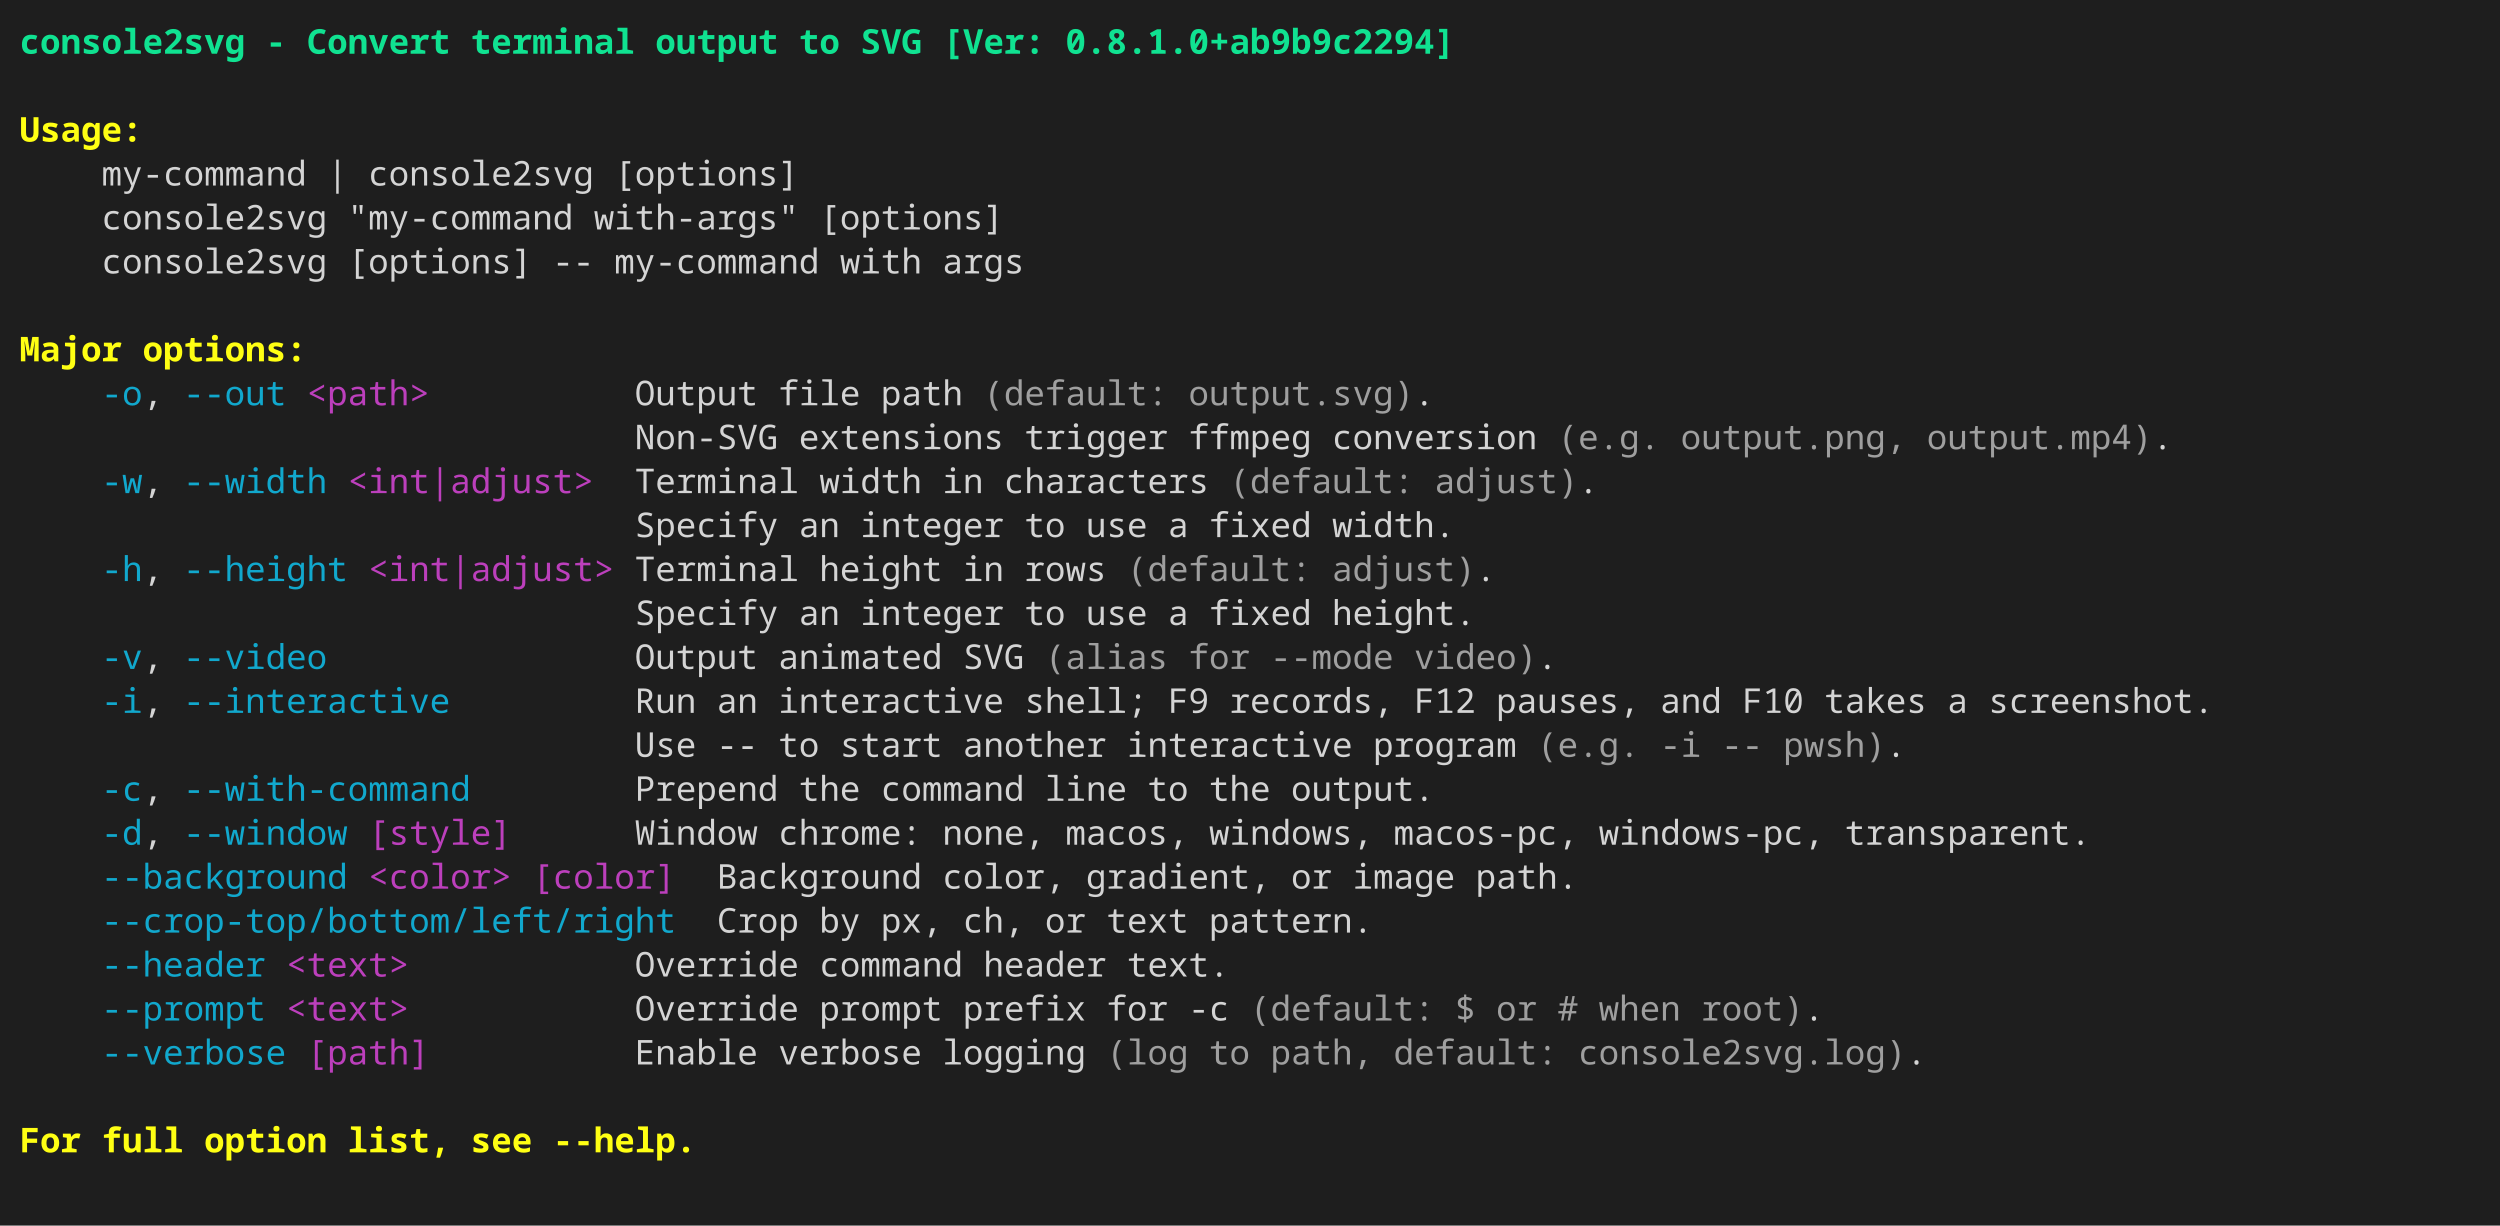
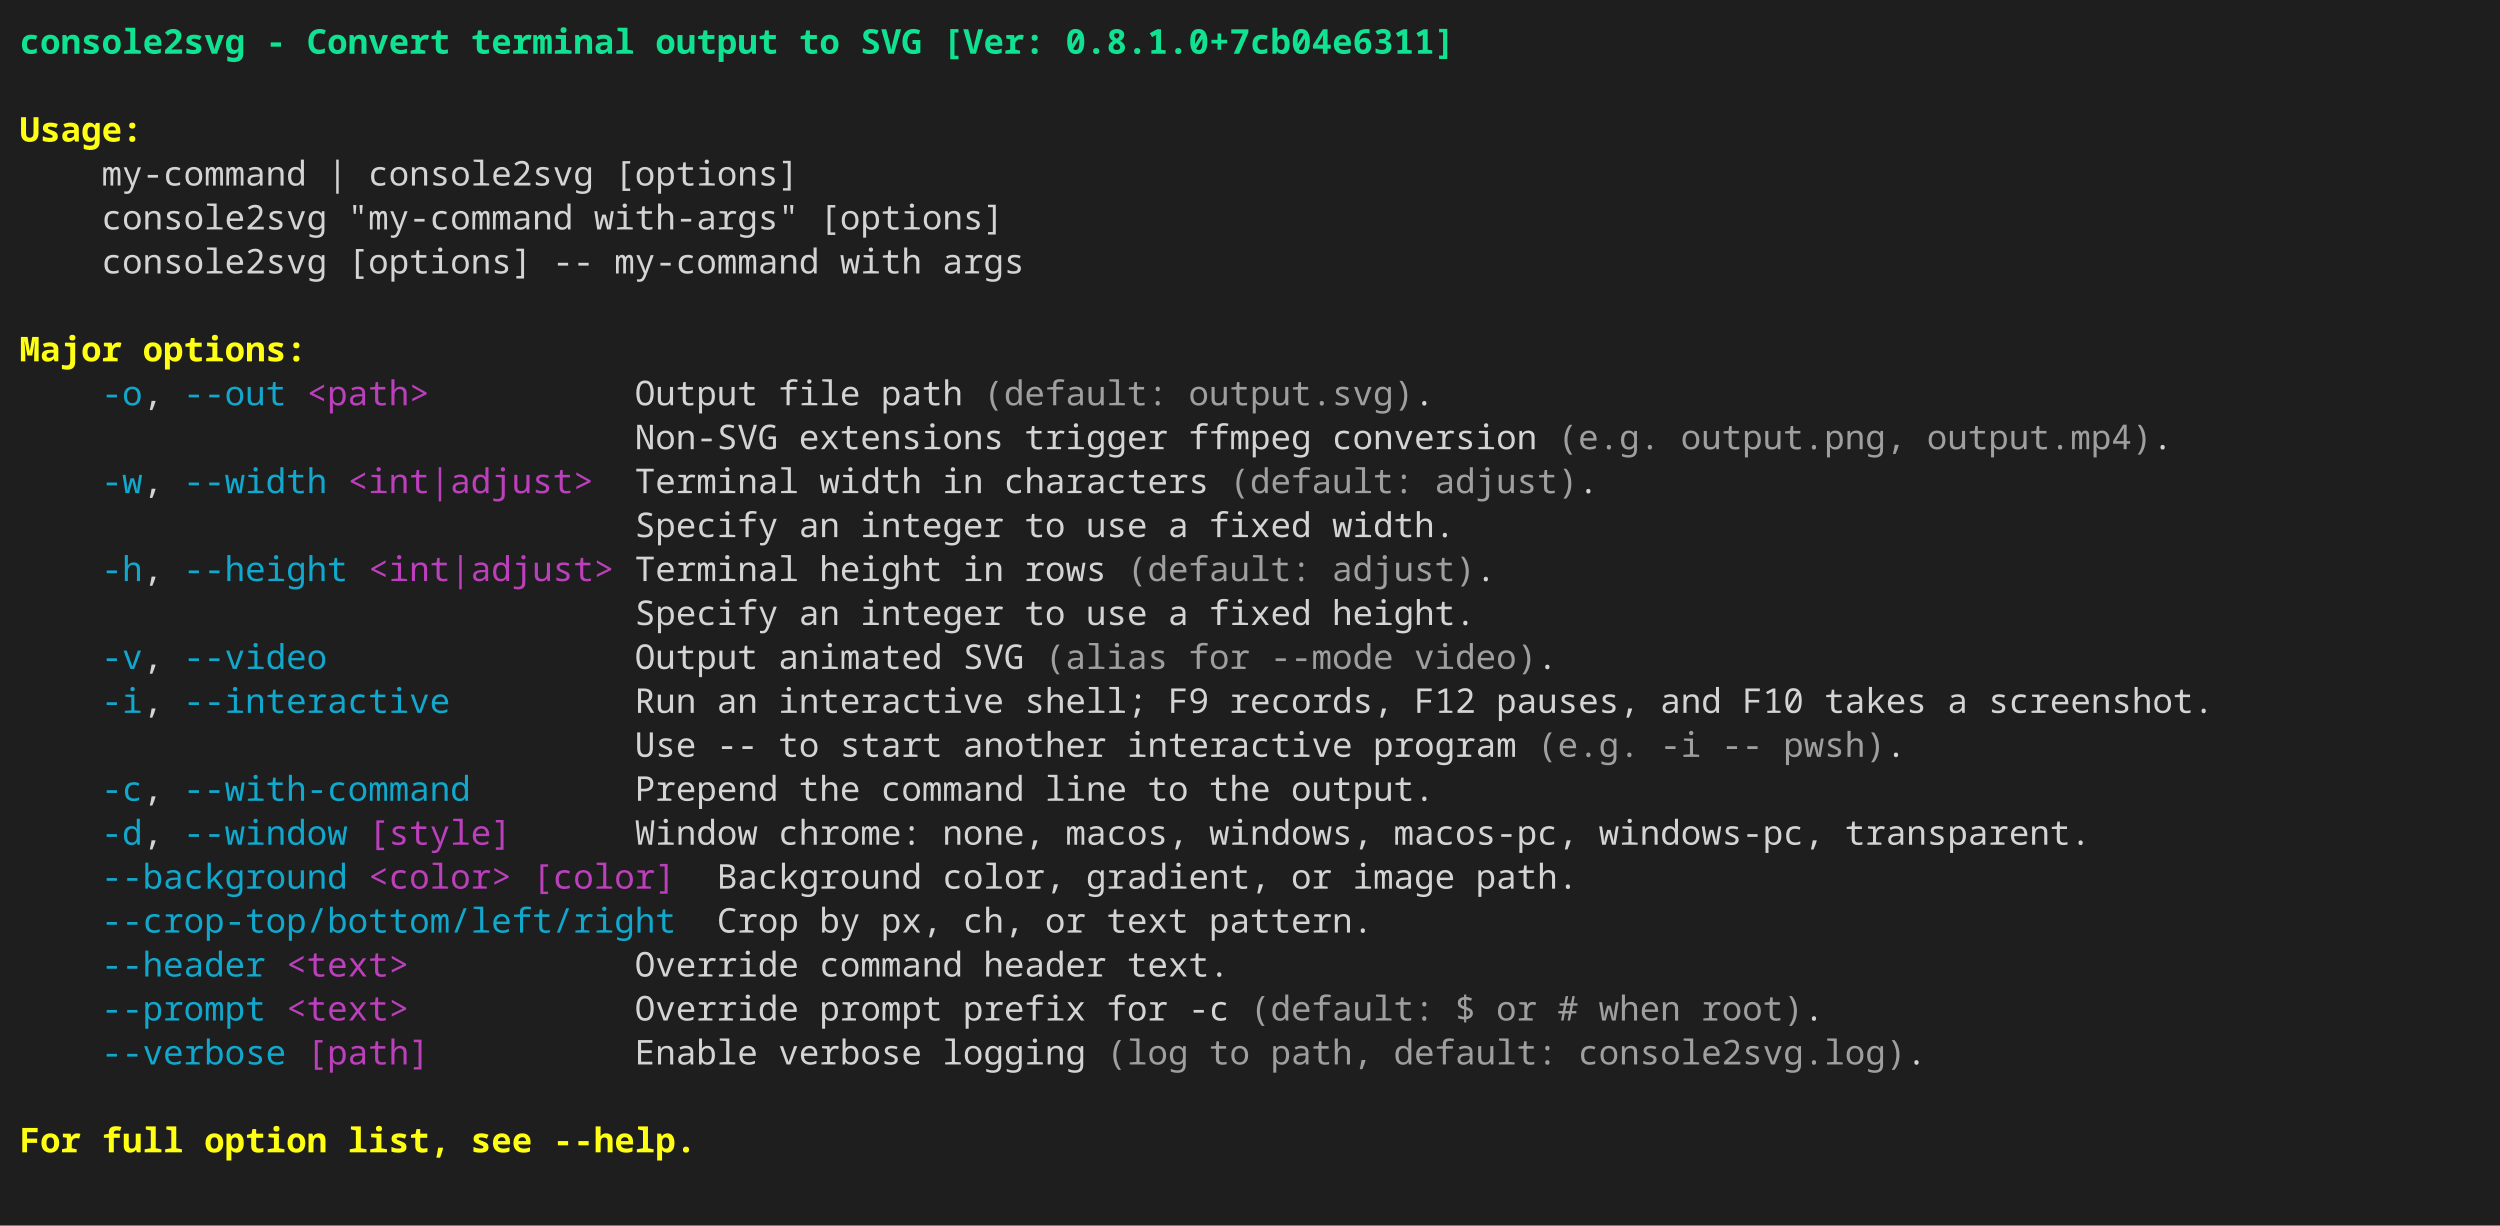
<svg xmlns="http://www.w3.org/2000/svg" width="1024" height="502" viewBox="0 0 1024 502" role="img" aria-label="console2svg output">
  <style>
.c2.c { font-family: "JetBrains Mono","Cascadia Mono","Segoe UI Mono","Noto Sans Mono","SFMono-Regular",Menlo,Consolas,"DejaVu Sans Mono","Liberation Mono",monospace; font-size: 14px; }
.c2 text { dominant-baseline: alphabetic; }
.c2 .q { shape-rendering: crispEdges; }
.c2 .w { white-space: pre; }
.c2 .aa{fill:#10E291;font-weight:bold}
.c2 .ab{fill:#FFFF13;font-weight:bold}
.c2 .ac{fill:#d4d4d4}
.c2 .ad{fill:#11a8cd}
.c2 .ae{fill:#bc3fbc}
.c2 .af{fill:#9F9F9F}
</style>
  <rect width="1024" height="502" fill="#1e1e1e" />
  <g class="c2 c" transform="translate(8 8)">
    <rect width="1008" height="486" fill="#1e1e1e" />
-     <text class="aa w" y="14" textLength="588">console2svg - Convert terminal output to SVG [Ver: 0.8.1.0+ab9b9c2294]</text>
+     <text class="aa w" y="14" textLength="588">console2svg - Convert terminal output to SVG [Ver: 0.8.1.0+7cb04e6311]</text>
    <text class="ab" y="50" textLength="50.4">Usage:</text>
    <text class="ac w" x="33.6" y="68" textLength="285.6">my-command | console2svg [options]</text>
    <text class="ac w" x="33.6" y="86" textLength="369.6">console2svg "my-command with-args" [options]</text>
    <text class="ac w" x="33.6" y="104" textLength="378">console2svg [options] -- my-command with args</text>
    <text class="ab w" y="140" textLength="117.6">Major options:</text>
    <text class="ad" x="33.6" y="158" textLength="16.8">-o</text>
    <text class="ac" x="50.4" y="158" textLength="8.4">,</text>
    <text class="ad" x="67.2" y="158" textLength="42">--out</text>
    <text class="ae" x="117.6" y="158" textLength="50.4">&lt;path&gt;</text>
    <text class="ac w" x="252" y="158" textLength="134.4">Output file path</text>
    <text class="af w" x="394.8" y="158" textLength="176.4">(default: output.svg)</text>
    <text class="ac" x="571.2" y="158" textLength="8.4">.</text>
    <text class="ac w" x="252" y="176" textLength="369.6">Non-SVG extensions trigger ffmpeg conversion</text>
    <text class="af w" x="630" y="176" textLength="243.6">(e.g. output.png, output.mp4)</text>
    <text class="ac" x="873.6" y="176" textLength="8.4">.</text>
    <text class="ad" x="33.6" y="194" textLength="16.8">-w</text>
    <text class="ac" x="50.4" y="194" textLength="8.4">,</text>
    <text class="ad" x="67.2" y="194" textLength="58.8">--width</text>
    <text class="ae" x="134.4" y="194" textLength="100.8">&lt;int|adjust&gt;</text>
    <text class="ac w" x="252" y="194" textLength="235.2">Terminal width in characters</text>
    <text class="af w" x="495.6" y="194" textLength="142.8">(default: adjust)</text>
    <text class="ac" x="638.4" y="194" textLength="8.4">.</text>
    <text class="ac w" x="252" y="212" textLength="336">Specify an integer to use a fixed width.</text>
    <text class="ad" x="33.6" y="230" textLength="16.8">-h</text>
    <text class="ac" x="50.4" y="230" textLength="8.4">,</text>
    <text class="ad" x="67.2" y="230" textLength="67.2">--height</text>
    <text class="ae" x="142.8" y="230" textLength="100.8">&lt;int|adjust&gt;</text>
    <text class="ac w" x="252" y="230" textLength="193.2">Terminal height in rows</text>
    <text class="af w" x="453.6" y="230" textLength="142.8">(default: adjust)</text>
    <text class="ac" x="596.4" y="230" textLength="8.4">.</text>
    <text class="ac w" x="252" y="248" textLength="344.4">Specify an integer to use a fixed height.</text>
    <text class="ad" x="33.6" y="266" textLength="16.8">-v</text>
    <text class="ac" x="50.4" y="266" textLength="8.4">,</text>
    <text class="ad" x="67.2" y="266" textLength="58.8">--video</text>
    <text class="ac w" x="252" y="266" textLength="159.6">Output animated SVG</text>
    <text class="af w" x="420" y="266" textLength="201.6">(alias for --mode video)</text>
    <text class="ac" x="621.6" y="266" textLength="8.4">.</text>
    <text class="ad" x="33.6" y="284" textLength="16.8">-i</text>
    <text class="ac" x="50.4" y="284" textLength="8.4">,</text>
    <text class="ad" x="67.2" y="284" textLength="109.2">--interactive</text>
    <text class="ac w" x="252" y="284" textLength="646.8">Run an interactive shell; F9 records, F12 pauses, and F10 takes a screenshot.</text>
    <text class="ac w" x="252" y="302" textLength="361.2">Use -- to start another interactive program</text>
    <text class="af w" x="621.6" y="302" textLength="142.8">(e.g. -i -- pwsh)</text>
    <text class="ac" x="764.4" y="302" textLength="8.4">.</text>
    <text class="ad" x="33.6" y="320" textLength="16.8">-c</text>
    <text class="ac" x="50.4" y="320" textLength="8.4">,</text>
    <text class="ad" x="67.2" y="320" textLength="117.6">--with-command</text>
    <text class="ac w" x="252" y="320" textLength="327.6">Prepend the command line to the output.</text>
    <text class="ad" x="33.6" y="338" textLength="16.8">-d</text>
    <text class="ac" x="50.4" y="338" textLength="8.4">,</text>
    <text class="ad" x="67.2" y="338" textLength="67.2">--window</text>
    <text class="ae" x="142.8" y="338" textLength="58.8">[style]</text>
    <text class="ac w" x="252" y="338" textLength="596.4">Window chrome: none, macos, windows, macos-pc, windows-pc, transparent.</text>
    <text class="ad" x="33.6" y="356" textLength="100.8">--background</text>
    <text class="ae" x="142.8" y="356" textLength="58.8">&lt;color&gt;</text>
    <text class="ae" x="210" y="356" textLength="58.8">[color]</text>
    <text class="ac w" x="285.6" y="356" textLength="352.8">Background color, gradient, or image path.</text>
    <text class="ad" x="33.6" y="374" textLength="235.2">--crop-top/bottom/left/right</text>
    <text class="ac w" x="285.6" y="374" textLength="268.8">Crop by px, ch, or text pattern.</text>
    <text class="ad" x="33.6" y="392" textLength="67.2">--header</text>
    <text class="ae" x="109.2" y="392" textLength="50.4">&lt;text&gt;</text>
    <text class="ac w" x="252" y="392" textLength="243.6">Override command header text.</text>
    <text class="ad" x="33.6" y="410" textLength="67.2">--prompt</text>
    <text class="ae" x="109.2" y="410" textLength="50.4">&lt;text&gt;</text>
    <text class="ac w" x="252" y="410" textLength="243.6">Override prompt prefix for -c</text>
    <text class="af w" x="504" y="410" textLength="226.8">(default: $ or # when root)</text>
    <text class="ac" x="730.8" y="410" textLength="8.4">.</text>
    <text class="ad" x="33.6" y="428" textLength="75.6">--verbose</text>
    <text class="ae" x="117.6" y="428" textLength="50.4">[path]</text>
    <text class="ac w" x="252" y="428" textLength="184.8">Enable verbose logging</text>
    <text class="af w" x="445.2" y="428" textLength="327.6">(log to path, default: console2svg.log)</text>
    <text class="ac" x="772.8" y="428" textLength="8.4">.</text>
    <text class="ab w" y="464" textLength="277.2">For full option list, see --help.</text>
  </g>
</svg>
